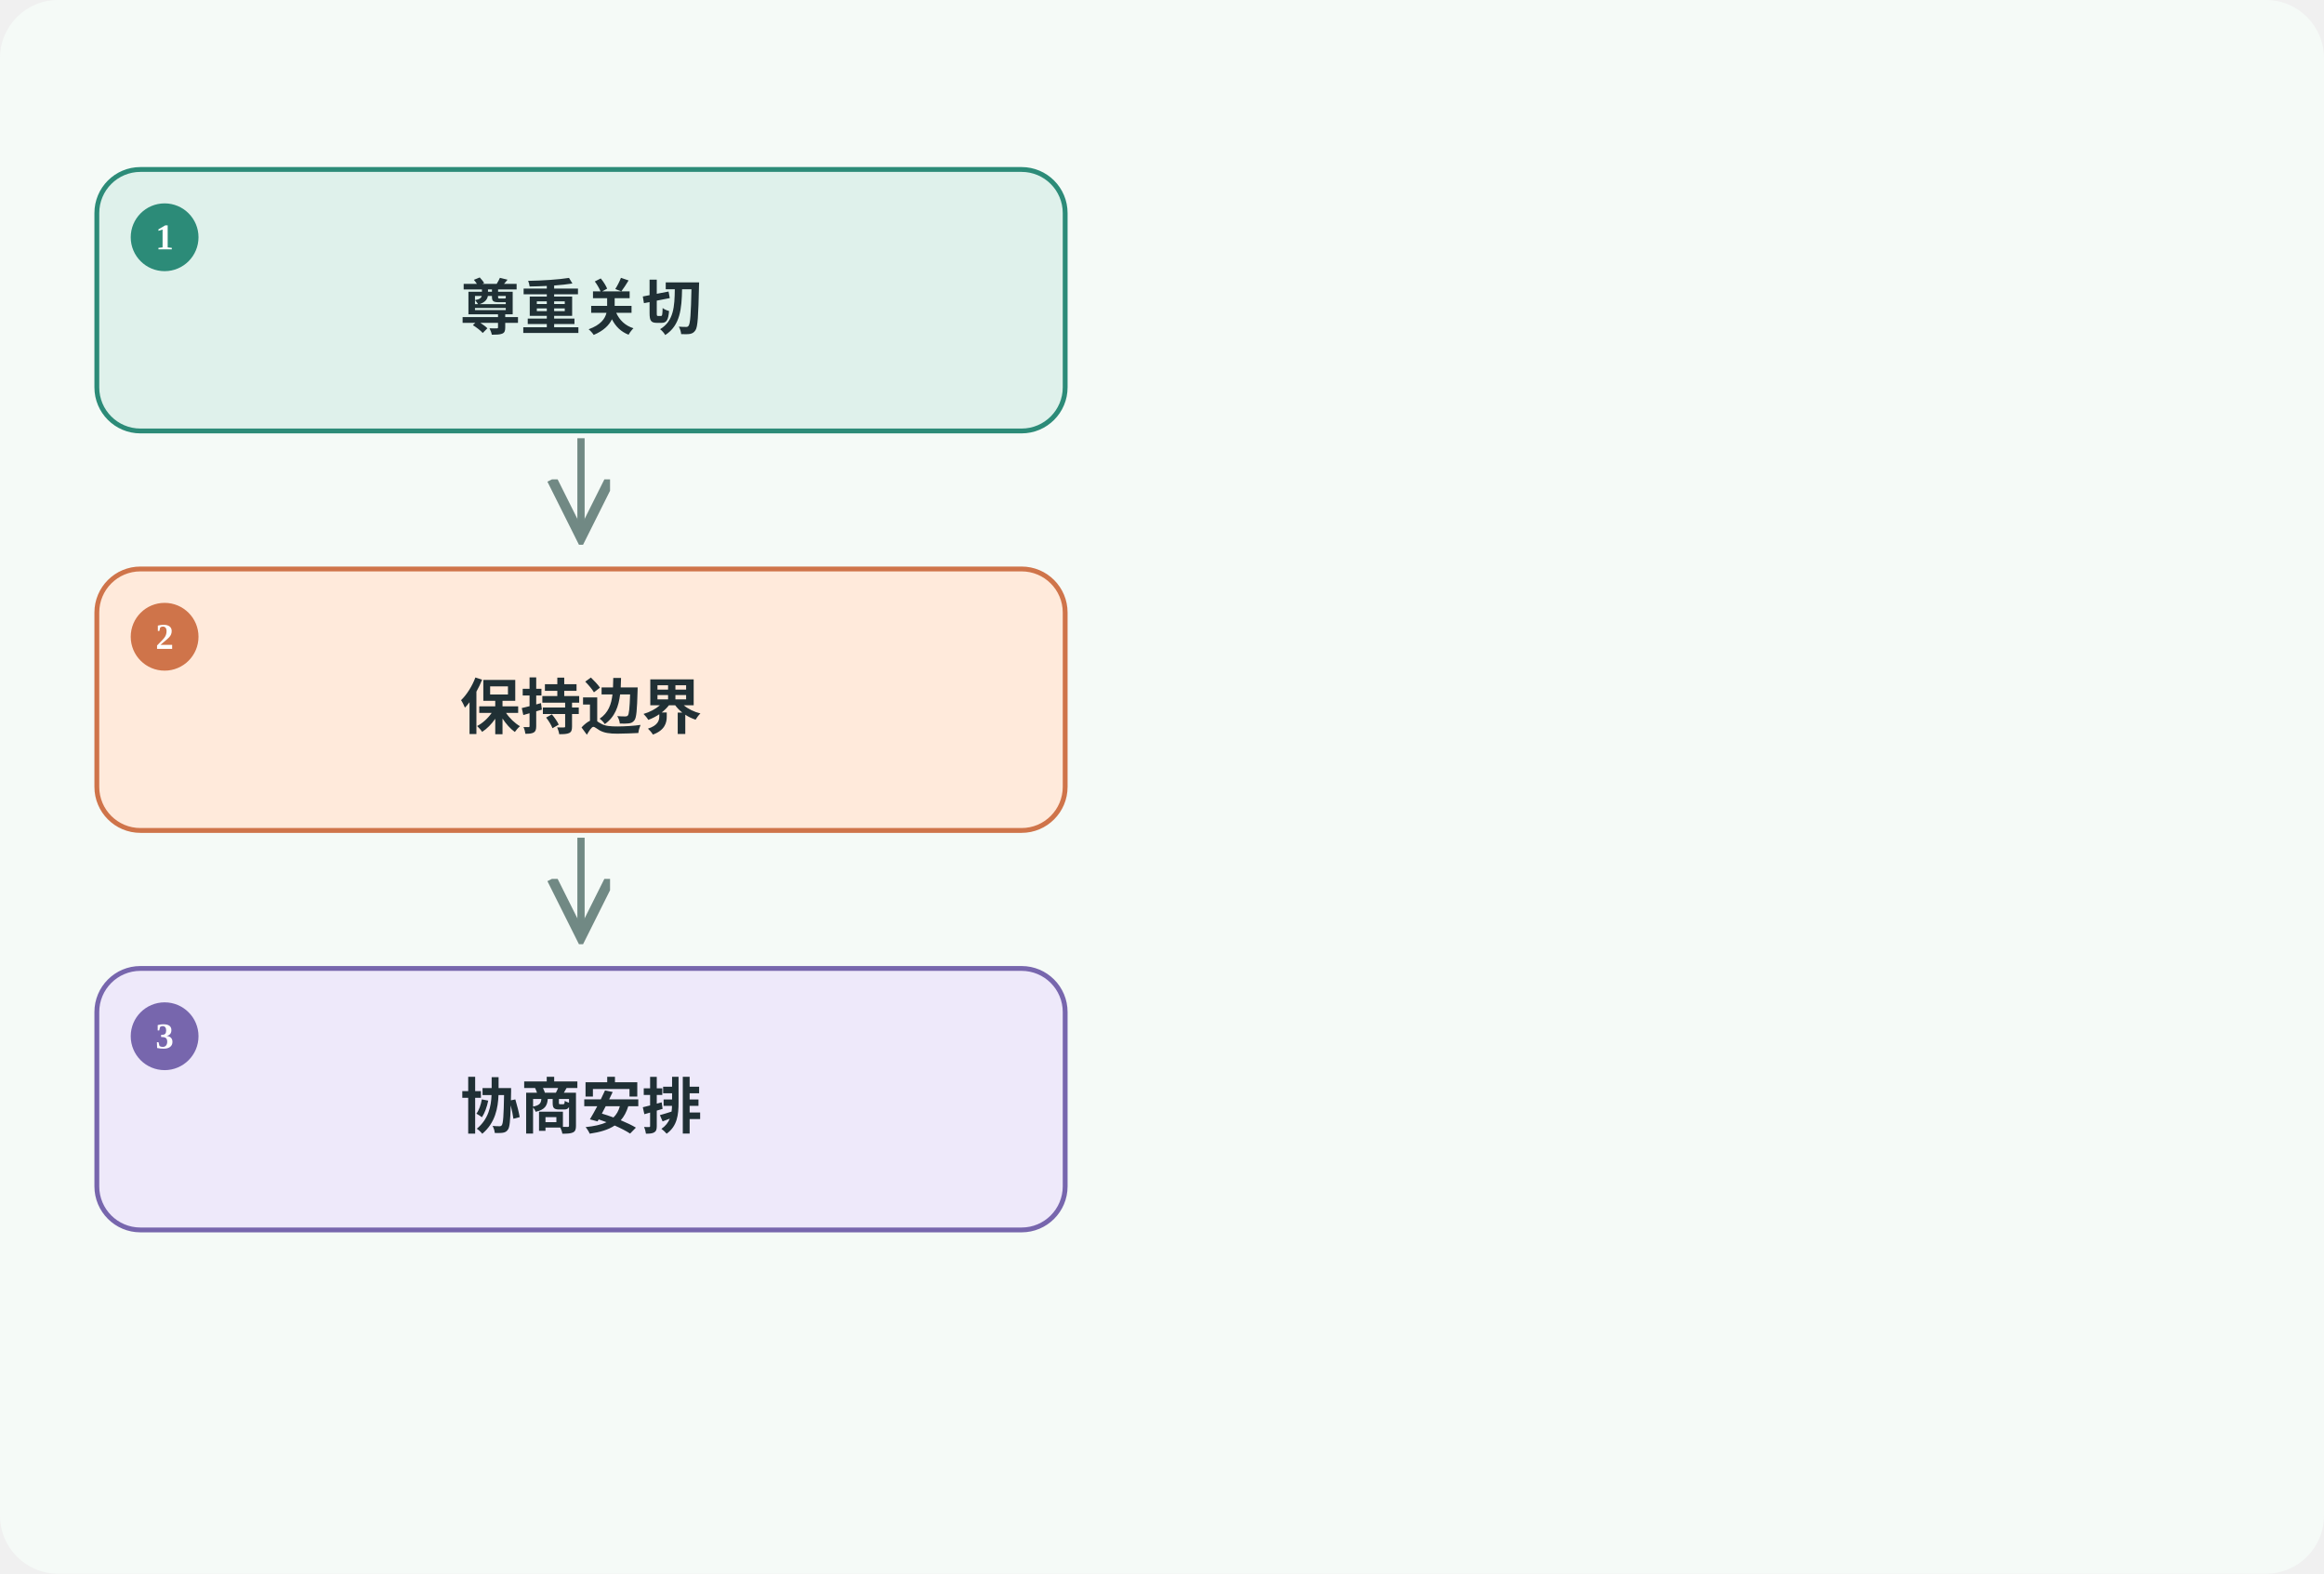
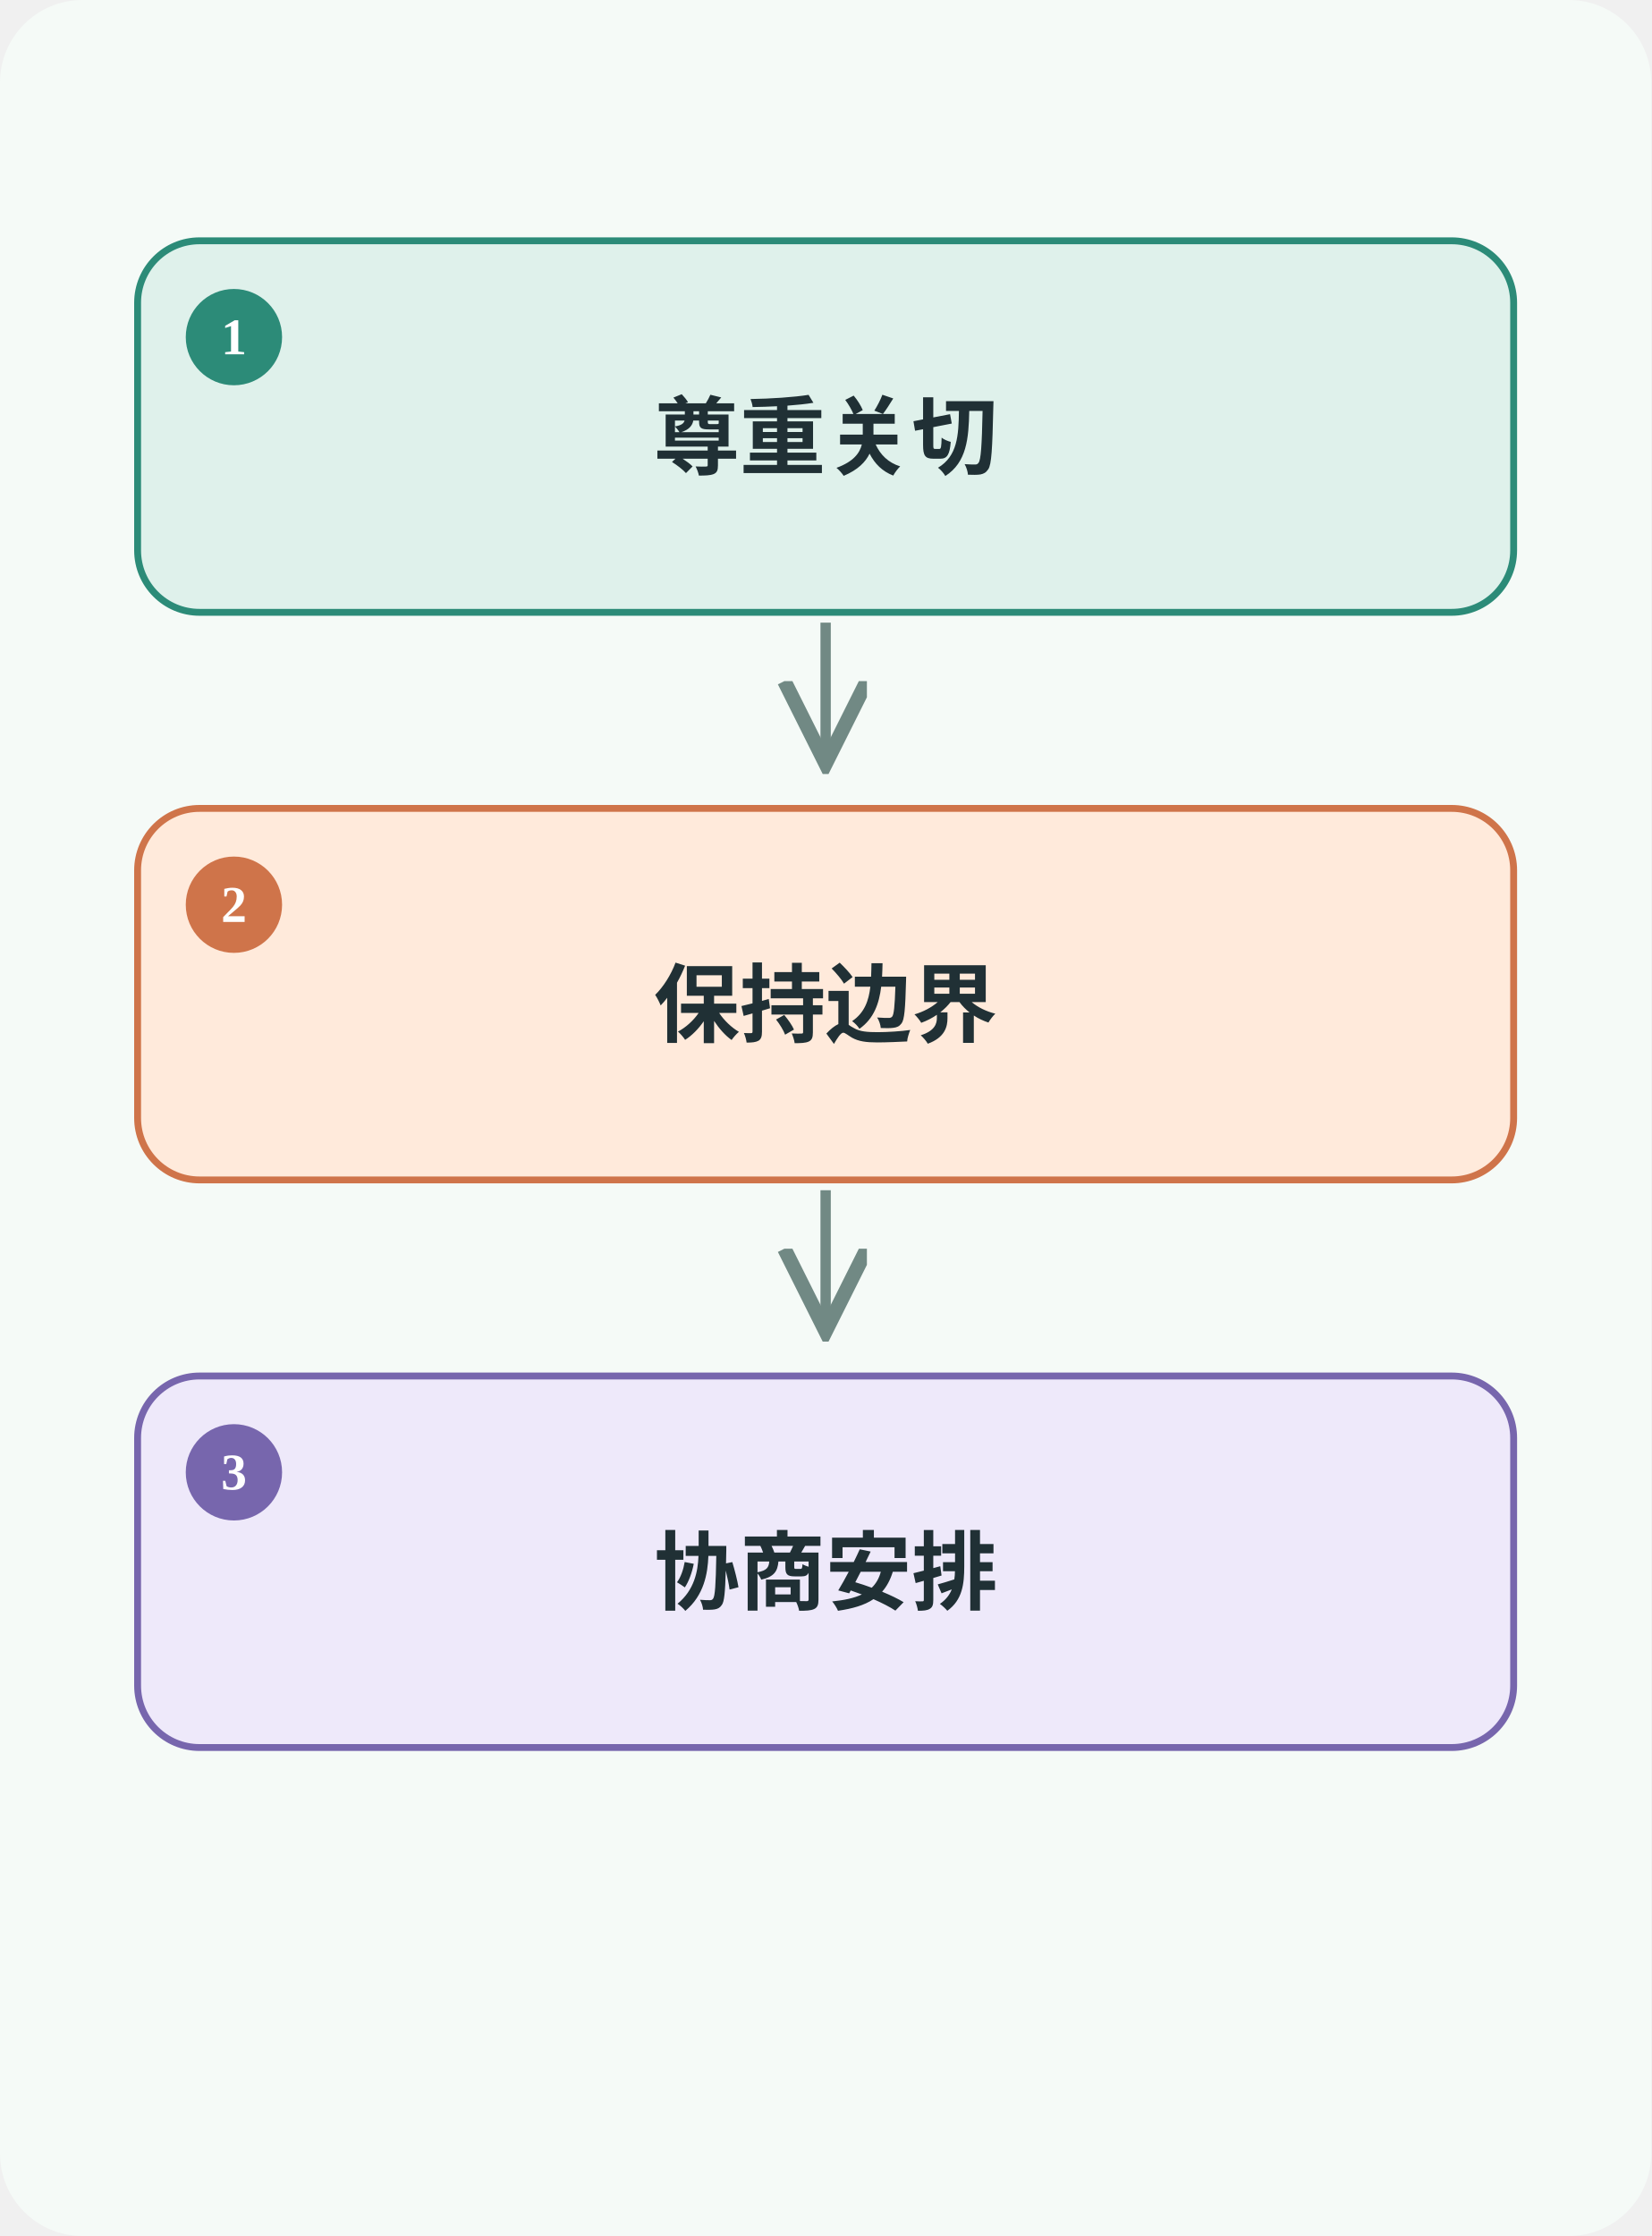
- <svg xmlns="http://www.w3.org/2000/svg" viewBox="0 0 960 650" role="img" aria-labelledby="title-intergenerational-boundaries-flow-true desc-intergenerational-boundaries-flow-true">
+ <svg xmlns="http://www.w3.org/2000/svg" viewBox="0 0 480 650" role="img" aria-labelledby="title-intergenerational-boundaries-flow-true desc-intergenerational-boundaries-flow-true">
  <defs>
    <marker id="arrow-intergenerational-boundaries-flow" markerWidth="9" markerHeight="9" refX="7" refY="4" orient="auto">
      <path d="M0 0 L8 4 L0 8" fill="none" stroke="#718984" stroke-width="1.4" />
    </marker>
  </defs>
-   <rect width="960" height="650" rx="24" fill="#f5faf7" />
+   <rect width="480" height="650" rx="24" fill="#f5faf7" />
  <path d="M240 181 v 38" fill="none" stroke="#718984" stroke-width="3" marker-end="url(#arrow-intergenerational-boundaries-flow)" />
  <path d="M240 346 v 38" fill="none" stroke="#718984" stroke-width="3" marker-end="url(#arrow-intergenerational-boundaries-flow)" />
  <rect x="40" y="70" width="400" height="108" rx="18" fill="#dff1eb" stroke="#2c8b78" stroke-width="2" />
  <circle cx="68" cy="98" r="14" fill="#2c8b78" />
  <text x="68" y="103" font-size="15" text-anchor="middle" fill="#fff" font-weight="800">1</text>
  <text x="240" y="136" text-anchor="middle" font-size="25" font-weight="750" fill="#203035">
    <tspan x="240" dy="0">尊重关切</tspan>
  </text>
  <rect x="40" y="235" width="400" height="108" rx="18" fill="#ffeadb" stroke="#cf744a" stroke-width="2" />
  <circle cx="68" cy="263" r="14" fill="#cf744a" />
  <text x="68" y="268" font-size="15" text-anchor="middle" fill="#fff" font-weight="800">2</text>
  <text x="240" y="301" text-anchor="middle" font-size="25" font-weight="750" fill="#203035">
    <tspan x="240" dy="0">保持边界</tspan>
  </text>
  <rect x="40" y="400" width="400" height="108" rx="18" fill="#eee9fa" stroke="#7766ad" stroke-width="2" />
  <circle cx="68" cy="428" r="14" fill="#7766ad" />
  <text x="68" y="433" font-size="15" text-anchor="middle" fill="#fff" font-weight="800">3</text>
  <text x="240" y="466" text-anchor="middle" font-size="25" font-weight="750" fill="#203035">
    <tspan x="240" dy="0">协商安排</tspan>
  </text>
</svg>
